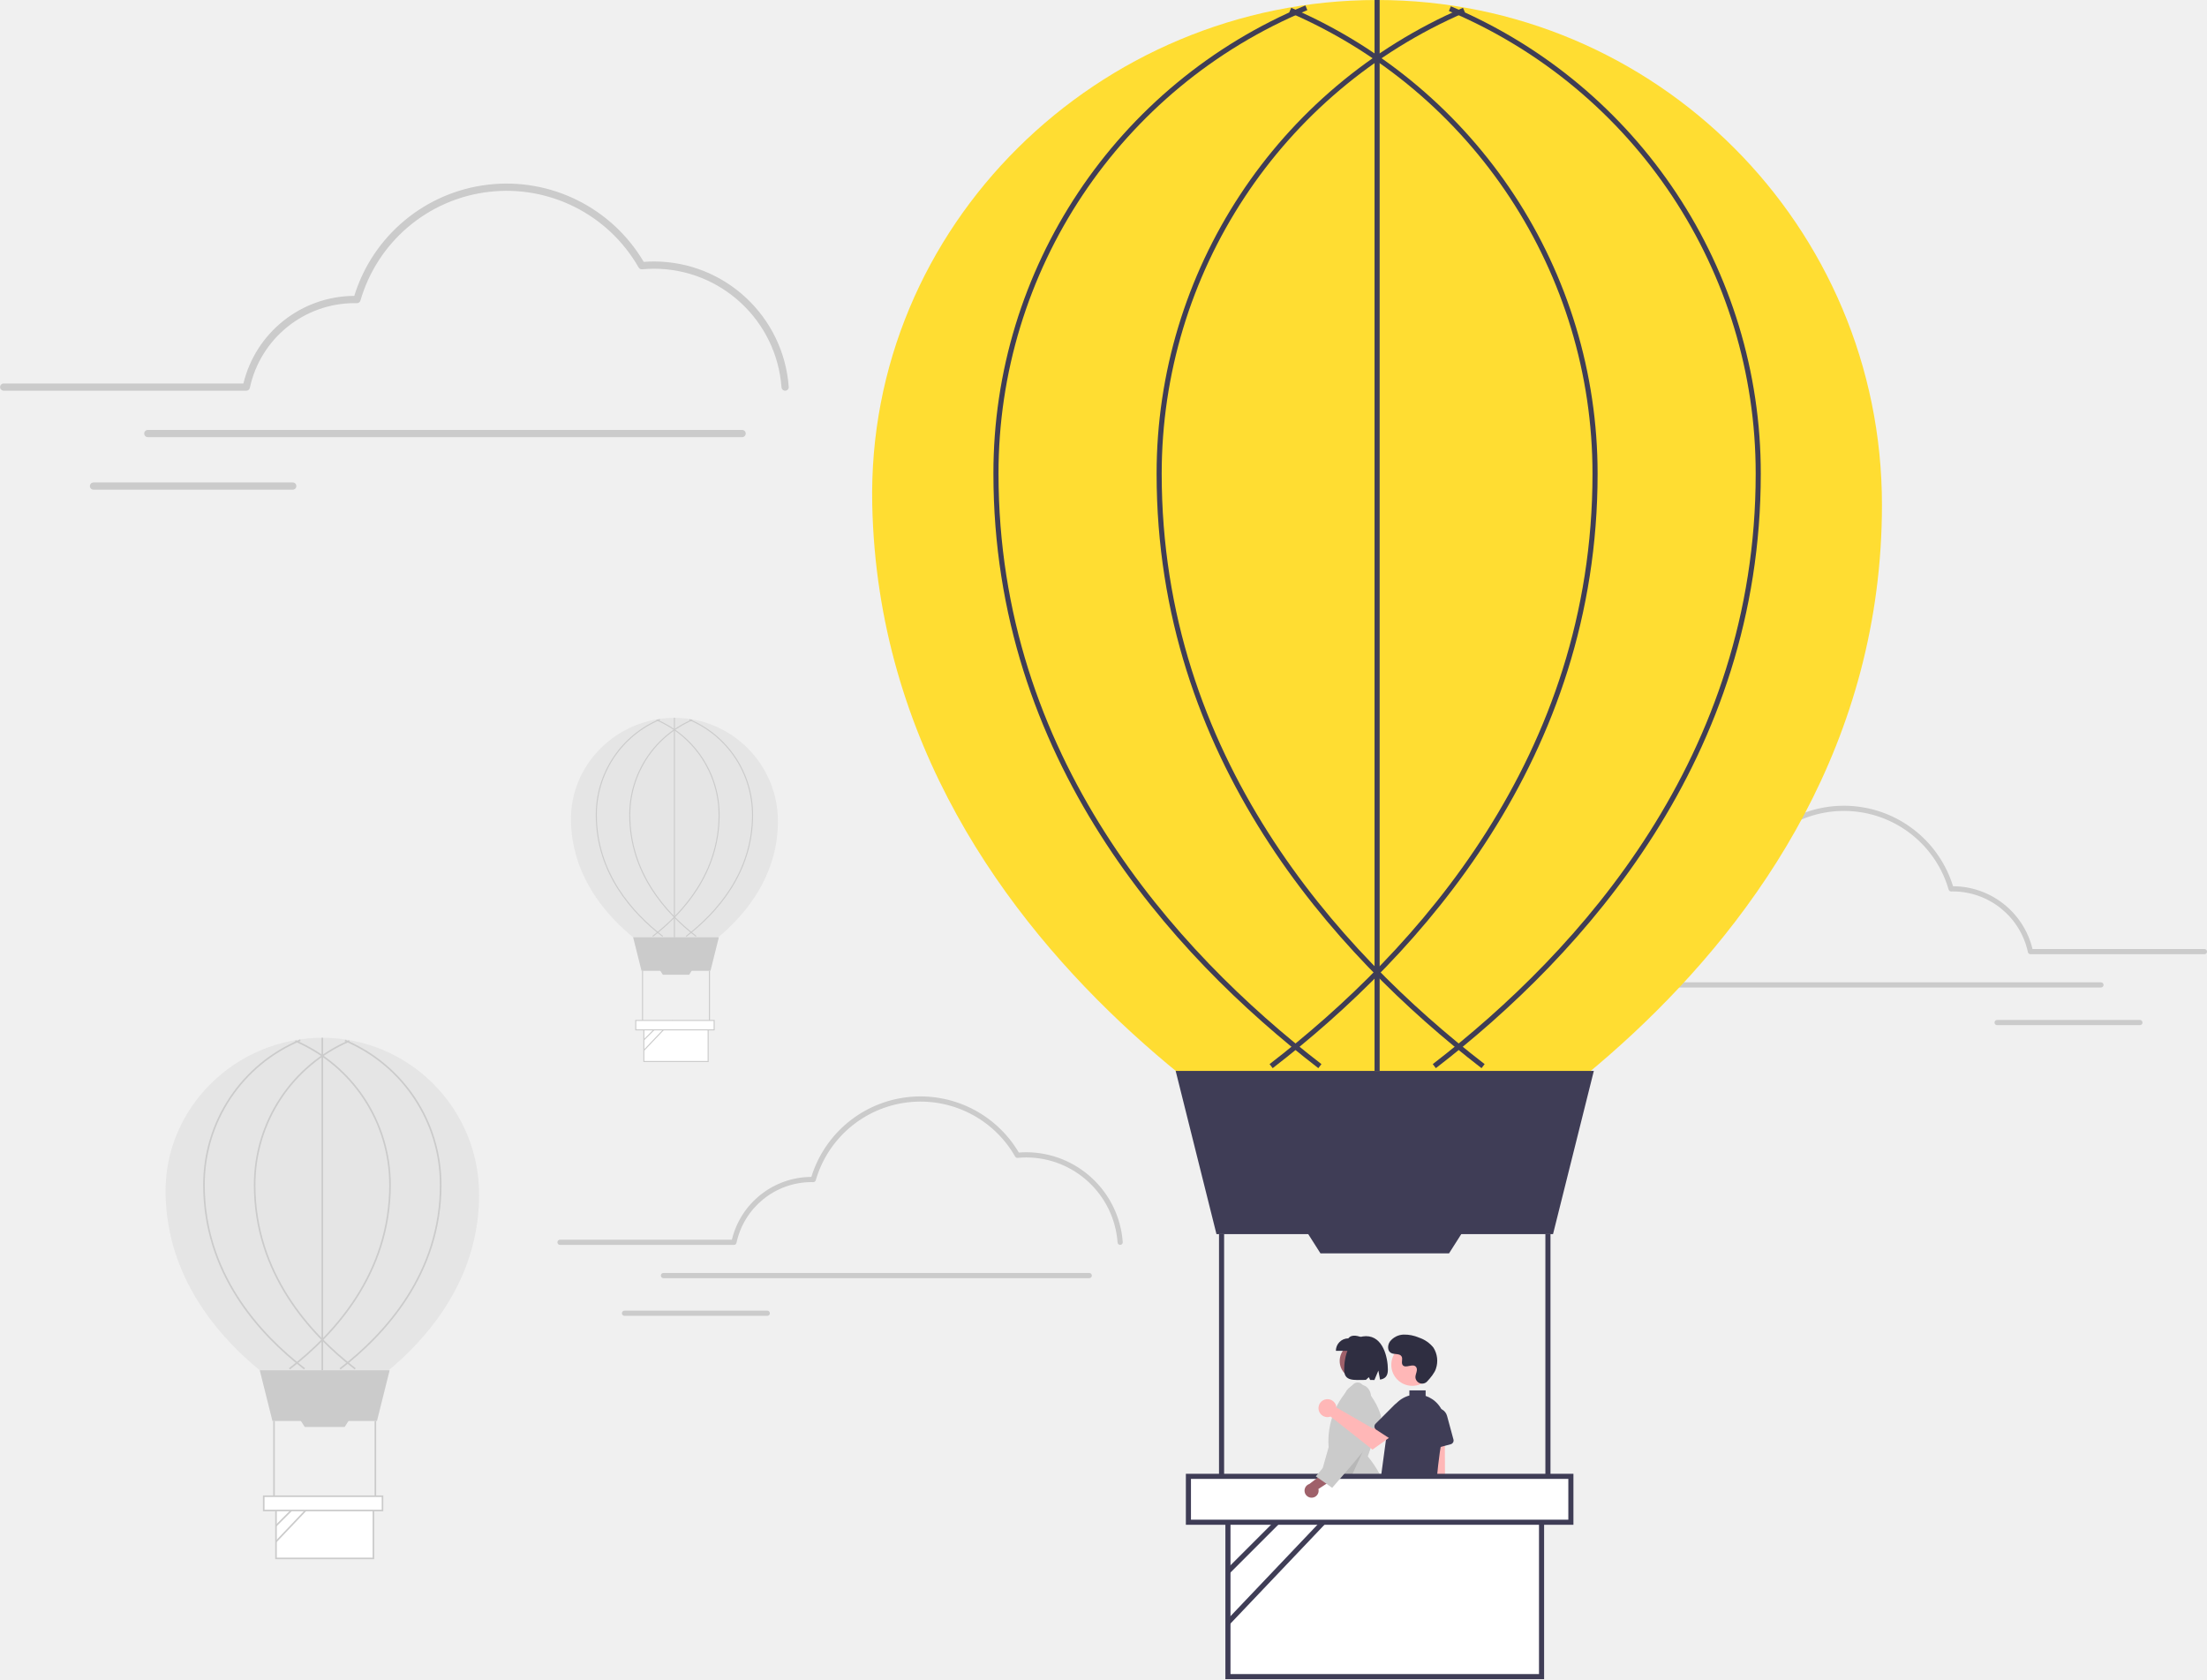
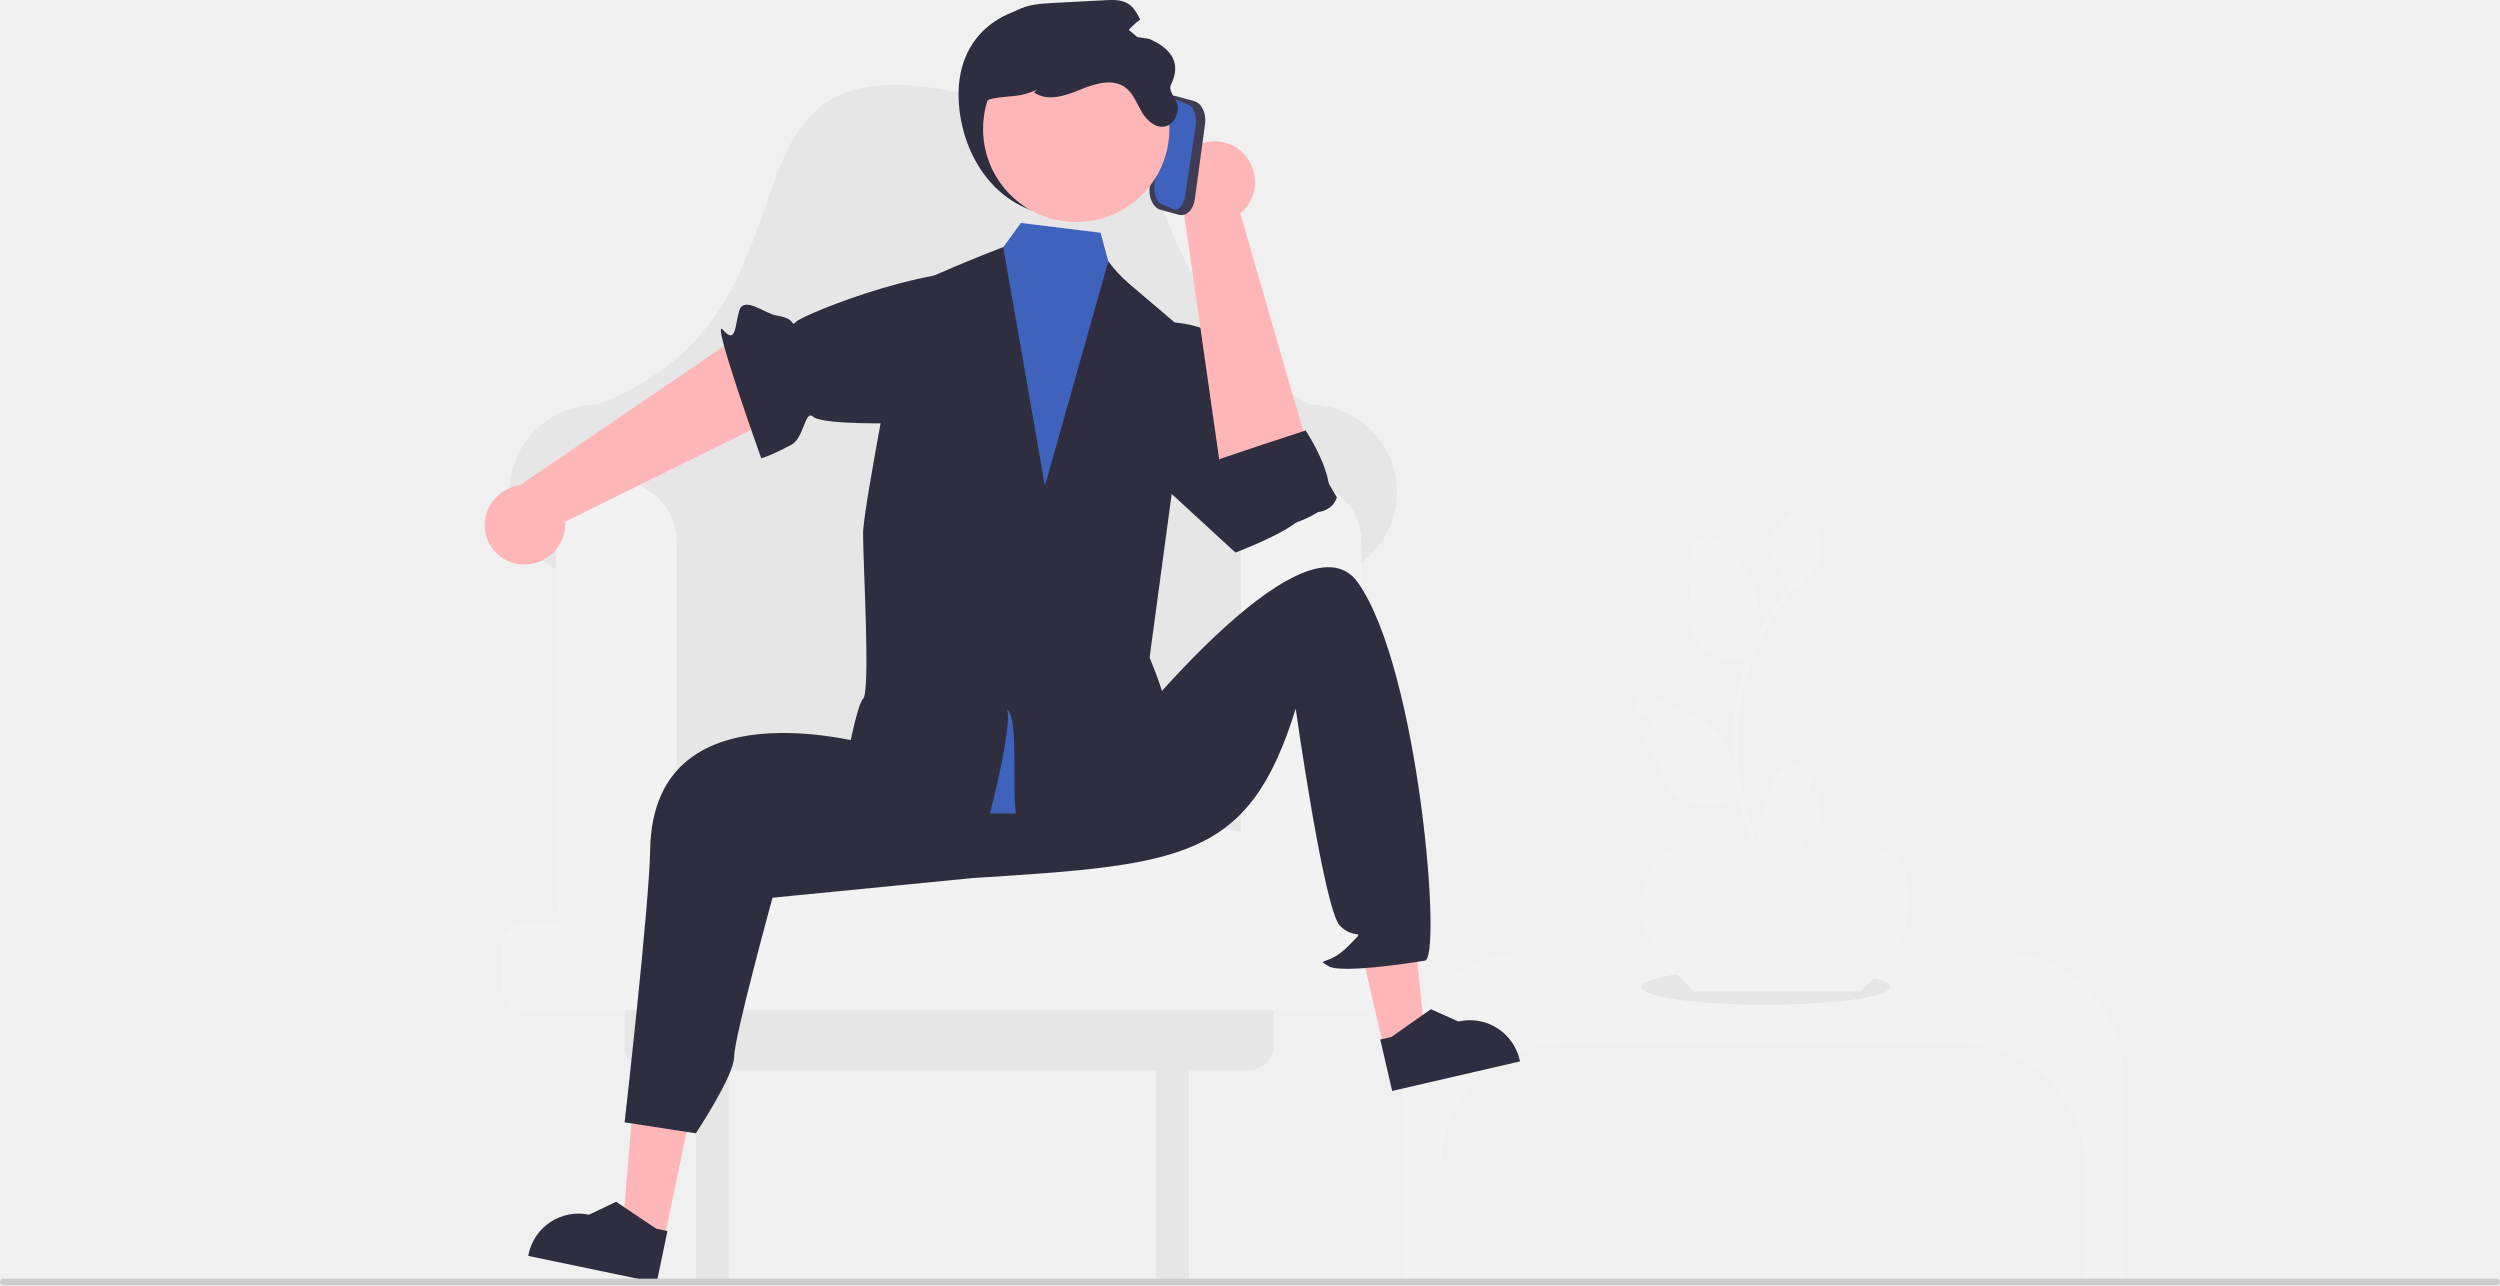
- <svg xmlns="http://www.w3.org/2000/svg" data-name="Layer 1" width="865.573" height="658.549" viewBox="0 0 865.573 658.549">
-   <path d="M475.131,273.96a1.421,1.421,0,0,1-1.416-1.321,50.211,50.211,0,0,0-49.941-46.526c-1.515,0-3.106.077-4.729.229A1.42,1.42,0,0,1,417.68,225.633a59.662,59.662,0,0,0-109.105,12.976,1.414,1.414,0,0,1-1.397,1.025l-.378-.011c-.197-.007-.393-.014-.591-.014a42.078,42.078,0,0,0-41.004,33.223,1.421,1.421,0,0,1-1.39,1.128H168.634a1.421,1.421,0,0,1,0-2.841H262.678a44.945,44.945,0,0,1,43.482-34.351,62.503,62.503,0,0,1,113.527-13.333c1.397-.109,2.768-.164,4.087-.164a53.062,53.062,0,0,1,52.775,49.169,1.421,1.421,0,0,1-1.318,1.517C475.198,273.959,475.164,273.96,475.131,273.96Z" transform="translate(-167.2136 -120.7253)" fill="#cbcbcb" />
-   <path d="M458.227,292.176H225.228a1.421,1.421,0,1,1,0-2.841H458.227a1.421,1.421,0,1,1,0,2.841Z" transform="translate(-167.2136 -120.7253)" fill="#cbcbcb" />
-   <path d="M282.057,312.777H203.917a1.421,1.421,0,1,1,0-2.841h78.14a1.421,1.421,0,0,1,0,2.841Z" transform="translate(-167.2136 -120.7253)" fill="#cbcbcb" />
-   <path d="M355.114,589.211c0,57.76-60.554,85.397-60.554,85.397s-61.176-27.638-62.418-85.397c-.73-33.95,27.528-61.486,61.486-61.486A61.486,61.486,0,0,1,355.114,589.211Z" transform="translate(-167.2136 -120.7253)" fill="#e5e5e5" />
-   <polygon points="147.842 557.299 106.851 557.299 101.882 537.425 152.81 537.425 147.842 557.299" fill="#cbcbcb" />
-   <rect x="108.248" y="591.288" width="38.196" height="19.905" fill="#fff" />
-   <path d="M313.968,732.228h-38.817v-20.526h38.817Zm-38.196-.621h37.575V712.323H275.772Z" transform="translate(-167.2136 -120.7253)" fill="#cbcbcb" />
-   <polygon points="135.176 559.643 119.517 559.643 117.72 556.819 136.973 556.819 135.176 559.643" fill="#cbcbcb" />
-   <rect x="107.161" y="557.299" width="0.621" height="30.432" fill="#cbcbcb" />
-   <rect x="146.91" y="557.299" width="0.621" height="30.432" fill="#cbcbcb" />
-   <path d="M300.785,657.814l-.379-.492c17.942-13.836,39.33-37.54,39.33-71.89a61.092,61.092,0,0,0-37.363-56.368l.242-.572a61.712,61.712,0,0,1,37.742,56.94C340.357,620.034,318.838,643.892,300.785,657.814Z" transform="translate(-167.2136 -120.7253)" fill="#cbcbcb" />
-   <path d="M280.911,657.814l-.379-.492c17.942-13.836,39.33-37.54,39.33-71.89A61.164,61.164,0,0,0,282.924,529.245l.246-.57A61.784,61.784,0,0,1,320.483,585.432C320.483,620.034,298.963,643.892,280.911,657.814Z" transform="translate(-167.2136 -120.7253)" fill="#cbcbcb" />
-   <path d="M306.345,657.814c-18.053-13.921-39.572-37.78-39.572-72.382a61.784,61.784,0,0,1,37.313-56.757l.246.57a61.164,61.164,0,0,0-36.938,56.186c0,34.35,21.388,58.054,39.33,71.89Z" transform="translate(-167.2136 -120.7253)" fill="#cbcbcb" />
-   <path d="M286.471,657.814c-18.053-13.921-39.572-37.779-39.572-72.382a61.669,61.669,0,0,1,37.995-57.046l.239.573a61.049,61.049,0,0,0-37.613,56.473c0,34.35,21.388,58.054,39.33,71.89Z" transform="translate(-167.2136 -120.7253)" fill="#cbcbcb" />
-   <rect x="126.104" y="407" width="0.621" height="130.425" fill="#cbcbcb" />
-   <line x1="108.248" y1="598.383" x2="119.637" y2="586.994" fill="#fff" />
-   <rect x="273.103" y="713.103" width="16.106" height="0.621" transform="translate(-589.3246 287.0362) rotate(-45)" fill="#cbcbcb" />
-   <line x1="108.248" y1="604.603" x2="125.18" y2="586.8" fill="#fff" />
-   <rect x="271.643" y="716.117" width="24.569" height="0.621" transform="translate(-598.1279 307.8066) rotate(-46.44446)" fill="#cbcbcb" />
-   <rect x="103.435" y="586.8" width="46.58" height="5.59" fill="#fff" />
-   <path d="M317.539,713.426H270.338v-6.211h47.201Zm-46.58-.621H316.918V707.836H270.959Z" transform="translate(-167.2136 -120.7253)" fill="#cbcbcb" />
-   <path d="M472.304,442.831c0,38.124-39.969,56.366-39.969,56.366s-40.379-18.242-41.198-56.366c-.482-22.408,18.17-40.583,40.583-40.583A40.583,40.583,0,0,1,472.304,442.831Z" transform="translate(-167.2136 -120.7253)" fill="#e5e5e5" />
-   <polygon points="278.65 380.726 251.594 380.726 248.315 367.608 281.93 367.608 278.65 380.726" fill="#cbcbcb" />
-   <rect x="252.517" y="403.16" width="25.211" height="13.138" fill="#fff" />
-   <path d="M445.146,537.228H419.525v-13.548H445.146Zm-25.211-.41h24.801V524.09h-24.801Z" transform="translate(-167.2136 -120.7253)" fill="#cbcbcb" />
-   <polygon points="270.29 382.273 259.954 382.273 258.768 380.409 271.476 380.409 270.29 382.273" fill="#cbcbcb" />
-   <rect x="251.799" y="380.726" width="0.41" height="20.087" fill="#cbcbcb" />
-   <rect x="278.035" y="380.726" width="0.41" height="20.087" fill="#cbcbcb" />
-   <path d="M436.445,488.111l-.25-.325c11.843-9.133,25.96-24.778,25.96-47.451a40.323,40.323,0,0,0-24.661-37.205l.16-.378a40.732,40.732,0,0,1,24.912,37.583C462.564,463.175,448.36,478.923,436.445,488.111Z" transform="translate(-167.2136 -120.7253)" fill="#cbcbcb" />
-   <path d="M423.327,488.112l-.25-.325c11.843-9.133,25.96-24.778,25.96-47.451a40.371,40.371,0,0,0-24.381-37.085l.163-.376a40.78,40.78,0,0,1,24.628,37.462C449.446,463.175,435.242,478.923,423.327,488.112Z" transform="translate(-167.2136 -120.7253)" fill="#cbcbcb" />
-   <path d="M440.115,488.111c-11.915-9.189-26.119-24.936-26.119-47.775A40.78,40.78,0,0,1,438.624,402.874l.163.376a40.371,40.371,0,0,0-24.381,37.086c0,22.672,14.117,38.318,25.96,47.451Z" transform="translate(-167.2136 -120.7253)" fill="#cbcbcb" />
-   <path d="M426.997,488.111c-11.916-9.189-26.119-24.936-26.119-47.775a40.704,40.704,0,0,1,25.078-37.653l.158.378a40.295,40.295,0,0,0-24.826,37.275c0,22.673,14.117,38.318,25.96,47.451Z" transform="translate(-167.2136 -120.7253)" fill="#cbcbcb" />
-   <rect x="264.302" y="281.522" width="0.41" height="86.086" fill="#cbcbcb" />
-   <line x1="252.517" y1="407.843" x2="260.034" y2="400.326" fill="#fff" />
-   <rect x="418.174" y="524.605" width="10.631" height="0.41" transform="translate(-414.2732 332.4398) rotate(-45)" fill="#cbcbcb" />
-   <line x1="252.517" y1="411.949" x2="263.692" y2="400.198" fill="#fff" />
-   <rect x="417.21" y="526.594" width="16.217" height="0.41" transform="translate(-416.7387 351.3098) rotate(-46.44446)" fill="#cbcbcb" />
-   <rect x="249.34" y="400.198" width="30.745" height="3.689" fill="#fff" />
-   <path d="M447.503,524.818h-31.155v-4.099h31.155Zm-30.745-.41h30.335v-3.279H416.758Z" transform="translate(-167.2136 -120.7253)" fill="#cbcbcb" />
-   <path d="M812.075,494.953a1.018,1.018,0,0,0,1.015-.947,35.991,35.991,0,0,1,35.797-33.349c1.086,0,2.226.055,3.39.164a1.018,1.018,0,0,0,.979-.508,42.765,42.765,0,0,1,78.205,9.301,1.014,1.014,0,0,0,1.001.735l.271-.008c.141-.005.282-.01.424-.01a30.161,30.161,0,0,1,29.391,23.814,1.018,1.018,0,0,0,.996.808h68.224a1.018,1.018,0,1,0,0-2.037H964.359a32.216,32.216,0,0,0-31.168-24.622,44.801,44.801,0,0,0-81.375-9.557c-1.002-.078-1.984-.117-2.929-.117a38.034,38.034,0,0,0-37.829,35.243,1.018,1.018,0,0,0,.945,1.087C812.027,494.952,812.051,494.953,812.075,494.953Z" transform="translate(-167.2136 -120.7253)" fill="#cbcbcb" />
-   <path d="M824.192,508.01H991.202a1.018,1.018,0,1,0,0-2.037H824.192a1.018,1.018,0,0,0,0,2.037Z" transform="translate(-167.2136 -120.7253)" fill="#cbcbcb" />
-   <path d="M950.468,522.777h56.01a1.018,1.018,0,0,0,0-2.037H950.468a1.018,1.018,0,1,0,0,2.037Z" transform="translate(-167.2136 -120.7253)" fill="#cbcbcb" />
-   <polygon points="522.992 647.768 519.639 647.768 518.044 634.839 522.992 634.839 522.992 647.768" fill="#9f616a" />
-   <path d="M691.06,771.743H680.251v-.137a4.212,4.212,0,0,1,4.207-4.207h6.602Z" transform="translate(-167.2136 -120.7253)" fill="#2f2e41" />
-   <polygon points="566.219 641.416 563.345 643.143 555.319 632.881 559.56 630.333 566.219 641.416" fill="#9f616a" />
-   <path d="M726.574,770.053l-.07-.117a4.212,4.212,0,0,1,1.439-5.773l5.659-3.4,2.237,3.723Z" transform="translate(-167.2136 -120.7253)" fill="#2f2e41" />
-   <path d="M691.077,765.825l-.058-0a45.014,45.014,0,0,1-4.88-.281c-.618-.061-1.288-.127-2.095-.193l-.028-.005c-.551-.164-.566-5.329-.333-23.011.12-9.056.255-19.321.094-25.858l-.002-.064.049-.042a24.575,24.575,0,0,1,21.623-5.49l.059.012.031.052c3.295,5.574,8.269,13.604,13.079,21.369,11.043,17.825,14.201,23.068,13.855,23.463l-.042.032c-.754.377-1.32.667-1.802.914a59.406,59.406,0,0,1-5.863,2.645l-.089.036-.065-.071c-11.205-12.278-20.529-25.993-26.297-38.672-.674,4.328-1.492,9.981-2.356,15.952-2.485,17.173-4.165,28.481-4.841,29.169Z" transform="translate(-167.2136 -120.7253)" fill="#2f2e41" />
-   <path d="M694.096,717.798a58.692,58.692,0,0,1,19.626,3.286,44.673,44.673,0,0,0-10.015-29.125l-.049-.059.025-.073c1.76-5.086,3.579-10.342,5.205-15.573l-.025-.088c-1.14-4.053-3.587-8.149-7.481-12.522a2.396,2.396,0,0,0-3.271-.166,30.476,30.476,0,0,0-9.821,24.81l.003.026-.008.025c-3.049,10.33-4.156,15.635-5.132,20.316-.712,3.415-1.329,6.372-2.567,10.596A63.622,63.622,0,0,1,694.096,717.798Z" transform="translate(-167.2136 -120.7253)" fill="#cbcbcb" />
-   <polygon points="536.719 564.419 526.8 586.013 521.133 580.277 536.719 564.419" opacity="0.1" />
-   <circle cx="532.478" cy="533.759" r="7.057" fill="#9f616a" />
-   <path d="M691.135,650.498h11.206V645.614c-2.459-.977-4.866-1.808-6.321,0a4.884,4.884,0,0,0-4.884,4.884Z" transform="translate(-167.2136 -120.7253)" fill="#2f2e41" />
-   <path d="M702.961,644.752c6.699,0,8.574,8.397,8.574,13.134,0,2.642-1.195,3.587-3.072,3.906l-.663-3.536-1.553,3.688c-.527.003-1.081-.008-1.656-.018l-.527-1.084-1.174,1.065c-4.702.007-8.503.692-8.503-4.021C694.387,653.149,696.032,644.752,702.961,644.752Z" transform="translate(-167.2136 -120.7253)" fill="#2f2e41" />
-   <path d="M905.304,318.725c0,186-195,275-195,275s-197-89-201-275c-2.351-109.327,88.648-198,198-198S905.304,209.373,905.304,318.725Z" transform="translate(-167.2136 -120.7253)" fill="#ffdd32" />
-   <polygon points="547.274 646.307 543.163 646.307 541.208 630.453 547.274 630.453 547.274 646.307" fill="#ffb7b7" />
-   <path d="M540.227,645.132h7.927a0,0,0,0,1,0,0v4.991a0,0,0,0,1,0,0h-12.918a0,0,0,0,1,0,0v0A4.991,4.991,0,0,1,540.227,645.132Z" fill="#2f2e41" />
-   <polygon points="562.696 646.307 558.586 646.307 556.63 630.453 562.697 630.453 562.696 646.307" fill="#ffb7b7" />
-   <path d="M555.65,645.132h7.927a0,0,0,0,1,0,0v4.991a0,0,0,0,1,0,0h-12.918a0,0,0,0,1,0,0v0A4.991,4.991,0,0,1,555.65,645.132Z" fill="#2f2e41" />
-   <path d="M729.407,719.814a3.602,3.602,0,0,1-.691-5.479l-2.706-38.407,7.796.756.214,37.612a3.621,3.621,0,0,1-4.612,5.518Z" transform="translate(-167.2136 -120.7253)" fill="#ffb7b7" />
-   <path d="M714.293,759.045l-4.525-.216a1.508,1.508,0,0,1-1.437-1.496l-.316-45.783a1.509,1.509,0,0,1,1.725-1.504l18.102,2.628a1.5,1.5,0,0,1,1.292,1.482l2.328,42.422a1.509,1.509,0,0,1-1.509,1.52h-4.878a1.502,1.502,0,0,1-1.49-1.274s-3.685-31.821-4.191-31.802c-.509.009-3.533,32.695-3.533,32.695a1.514,1.514,0,0,1-1.498,1.33Q714.329,759.047,714.293,759.045Z" transform="translate(-167.2136 -120.7253)" fill="#2f2e41" />
-   <path d="M727.774,688.833a1.503,1.503,0,0,1-.623-1.14l-.571-10.352a4.157,4.157,0,0,1,8.162-1.317l2.509,9.255a1.51,1.51,0,0,1-1.061,1.851l-7.138,1.935A1.503,1.503,0,0,1,727.774,688.833Z" transform="translate(-167.2136 -120.7253)" fill="#3f3d56" />
-   <circle cx="553.893" cy="535.271" r="8.234" fill="#ffb7b7" />
-   <path d="M726.934,662.511a2.66,2.66,0,0,1-4.589-1.478,2.701,2.701,0,0,1,.003-.522c.103-.99.675-1.889.538-2.935a1.539,1.539,0,0,0-.282-.72c-1.224-1.639-4.098.733-5.253-.751-.708-.91.124-2.343-.419-3.36-.717-1.342-2.843-.68-4.175-1.415-1.483-.818-1.394-3.093-.418-4.477a7.042,7.042,0,0,1,5.339-2.718,14.32,14.32,0,0,1,6.032,1.177,12.055,12.055,0,0,1,5.7,3.952,9.648,9.648,0,0,1,.975,8.215C729.887,659.143,728.188,661.175,726.934,662.511Z" transform="translate(-167.2136 -120.7253)" fill="#2f2e41" />
-   <path d="M729.326,669.731q-.215-.154-.438-.303a10.849,10.849,0,0,0-2.547-1.249v-2.164h-6.37v2.007a11.171,11.171,0,0,0-8.101,9.282L707.533,709.508a1.501,1.501,0,0,0,.312,1.14,1.482,1.482,0,0,0,1.024.561,22.773,22.773,0,0,1,8.609,2.949,12.782,12.782,0,0,0,6.271,1.601,15.117,15.117,0,0,0,5.105-.909,1.497,1.497,0,0,0,.978-1.343c.156-3.466,1.07-21.304,3.729-32.185A11.123,11.123,0,0,0,729.326,669.731Z" transform="translate(-167.2136 -120.7253)" fill="#3f3d56" />
-   <polygon points="609.091 484 477.091 484 461.091 420 625.091 420 609.091 484" fill="#3f3d56" />
-   <rect x="481.591" y="593.451" width="123" height="64.099" fill="#fff" />
-   <path d="M772.804,779.275h-125V713.176h125Zm-123-2h121V715.176h-121Z" transform="translate(-167.2136 -120.7253)" fill="#3f3d56" />
-   <polygon points="568.304 491.547 517.878 491.547 512.091 482.453 574.091 482.453 568.304 491.547" fill="#3f3d56" />
-   <rect x="478.091" y="484" width="2" height="98" fill="#3f3d56" />
-   <rect x="606.091" y="484" width="2" height="98" fill="#3f3d56" />
-   <path d="M730.352,539.641l-1.221-1.584C786.909,493.501,855.783,417.169,855.783,306.554A196.73,196.73,0,0,0,735.464,125.035l.779-1.842A198.726,198.726,0,0,1,857.783,306.554C857.783,417.982,788.485,494.811,730.352,539.641Z" transform="translate(-167.2136 -120.7253)" fill="#3f3d56" />
-   <path d="M666.351,539.642l-1.221-1.584C722.908,493.502,791.783,417.17,791.783,306.554a196.962,196.962,0,0,0-118.949-180.934l.793-1.836A198.961,198.961,0,0,1,793.783,306.554C793.783,417.982,724.485,494.812,666.351,539.642Z" transform="translate(-167.2136 -120.7253)" fill="#3f3d56" />
-   <path d="M748.257,539.641C690.124,494.811,620.826,417.982,620.826,306.554a198.96,198.96,0,0,1,120.158-182.77l.793,1.836A196.962,196.962,0,0,0,622.826,306.554c0,110.615,68.874,186.947,126.653,231.503Z" transform="translate(-167.2136 -120.7253)" fill="#3f3d56" />
-   <path d="M684.257,539.641C626.124,494.811,556.826,417.983,556.826,306.554a198.588,198.588,0,0,1,122.352-183.702l.771,1.846A196.593,196.593,0,0,0,558.826,306.554c0,110.616,68.875,186.948,126.653,231.503Z" transform="translate(-167.2136 -120.7253)" fill="#3f3d56" />
-   <rect x="539.091" width="2" height="420" fill="#3f3d56" />
-   <line x1="481.591" y1="616.299" x2="518.265" y2="579.625" fill="#fff" />
-   <rect x="641.209" y="717.688" width="51.865" height="2" transform="translate(-480.0012 561.5136) rotate(-45)" fill="#3f3d56" />
-   <line x1="481.591" y1="636.331" x2="536.114" y2="579" fill="#fff" />
-   <rect x="636.507" y="727.391" width="79.118" height="2" transform="translate(-484.8654 595.7121) rotate(-46.44446)" fill="#3f3d56" />
-   <rect x="466.091" y="579" width="150" height="18" fill="#fff" />
-   <path d="M784.304,718.725h-152v-20h152Zm-150-2h148v-16h-148Z" transform="translate(-167.2136 -120.7253)" fill="#3f3d56" />
-   <path d="M681.819,708.097a2.749,2.749,0,0,0,2.476-3.412l8.173-5.355-4.661-2.014-7.046,5.394a2.764,2.764,0,0,0,1.059,5.387Z" transform="translate(-167.2136 -120.7253)" fill="#9f616a" />
-   <path d="M689.683,704.24l-.103-.073c-1.945-1.432-4.104-2.912-6.193-4.344l-.125-.086.099-.116c4.457-5.215,8.919-10.662,13.235-15.931l-.008-.019.041-.021.017-.021.009.008.026-.013-.118.009-1.33-10.432a6.687,6.687,0,0,1,.143-7.165,5.675,5.675,0,0,1,7.384-1.686,4.845,4.845,0,0,1,2.128,3.618,4.37,4.37,0,0,1-1.158,3.578,150.475,150.475,0,0,1,.608,15.228l0.0.048-.03.039c-4.601,5.845-9.655,11.659-14.542,17.282Z" transform="translate(-167.2136 -120.7253)" fill="#cbcbcb" />
-   <path d="M691.267,672.174a3.528,3.528,0,0,1,.08.55L705.749,681.033l3.501-2.015,3.732,4.886-7.489,5.338-16.431-12.962a3.519,3.519,0,1,1,2.205-4.104Z" transform="translate(-167.2136 -120.7253)" fill="#ffb7b7" />
-   <path d="M706.263,680.326a1.503,1.503,0,0,1,.434-1.225l7.33-7.332a4.157,4.157,0,0,1,6.426,5.202l-5.22,8.044a1.51,1.51,0,0,1-2.087.444l-6.204-4.026A1.503,1.503,0,0,1,706.263,680.326Z" transform="translate(-167.2136 -120.7253)" fill="#3f3d56" />
-   <path d="M606.534,608.953a1.018,1.018,0,0,1-1.015-.947,35.991,35.991,0,0,0-35.797-33.349c-1.086,0-2.226.055-3.39.164a1.018,1.018,0,0,1-.979-.508,42.765,42.765,0,0,0-78.205,9.301,1.014,1.014,0,0,1-1.001.735l-.271-.008c-.141-.005-.282-.01-.424-.01a30.161,30.161,0,0,0-29.391,23.814,1.018,1.018,0,0,1-.996.808H386.841a1.018,1.018,0,1,1,0-2.037h67.409a32.216,32.216,0,0,1,31.168-24.622,44.801,44.801,0,0,1,81.375-9.557c1.002-.078,1.984-.117,2.929-.117a38.034,38.034,0,0,1,37.829,35.243,1.018,1.018,0,0,1-.945,1.087C606.582,608.952,606.558,608.953,606.534,608.953Z" transform="translate(-167.2136 -120.7253)" fill="#cbcbcb" />
-   <path d="M594.417,622.01H427.407a1.018,1.018,0,1,1,0-2.037H594.417a1.018,1.018,0,1,1,0,2.037Z" transform="translate(-167.2136 -120.7253)" fill="#cbcbcb" />
-   <path d="M468.141,636.777H412.131a1.018,1.018,0,1,1,0-2.037h56.01a1.018,1.018,0,1,1,0,2.037Z" transform="translate(-167.2136 -120.7253)" fill="#cbcbcb" />
+ <svg xmlns="http://www.w3.org/2000/svg" data-name="Layer 1" width="912.67" height="469.17" viewBox="0 0 912.67 469.17">
+   <path d="M807.073,505.272a2.807,2.807,0,0,1-2.035-4.866l.192-.765q-.038-.092-.076-.184a7.539,7.539,0,0,0-13.907.052c-2.275,5.478-5.17,10.966-5.883,16.758a22.304,22.304,0,0,0,.392,7.671,89.42,89.42,0,0,1-8.134-37.139,86.309,86.309,0,0,1,.535-9.628q.444-3.931,1.231-7.807a90.455,90.455,0,0,1,17.938-38.337,24.073,24.073,0,0,0,10.012-10.387,18.363,18.363,0,0,0,1.67-5.018c-.487.064-1.838-7.359-1.47-7.815-.679-1.031-1.895-1.543-2.637-2.549-3.689-5.002-8.773-4.129-11.426,2.669-5.669,2.861-5.724,7.606-2.245,12.169,2.213,2.903,2.517,6.832,4.459,9.94-.2.256-.408.503-.607.759a91.039,91.039,0,0,0-9.502,15.054,37.846,37.846,0,0,0-2.259-17.579c-2.163-5.217-6.216-9.611-9.786-14.122-4.288-5.418-13.08-3.053-13.836,3.814q-.011.1-.021.199.795.449,1.557.952a3.808,3.808,0,0,1-1.535,6.93l-.078.012a37.89,37.89,0,0,0,.999,5.665c-4.58,17.71,5.307,24.16,19.424,24.45.312.16.615.32.927.471a92.924,92.924,0,0,0-5.002,23.539,88.135,88.135,0,0,0,.064,14.231l-.024-.168a23.289,23.289,0,0,0-7.95-13.448c-6.118-5.026-14.762-6.877-21.363-10.916a4.371,4.371,0,0,0-6.694,4.252q.013.088.027.176a25.578,25.578,0,0,1,2.868,1.382q.795.449,1.557.952a3.808,3.808,0,0,1-1.535,6.93l-.078.012c-.056.008-.104.016-.16.024a37.923,37.923,0,0,0,6.975,10.923c2.863,15.46,15.162,16.927,28.318,12.425h.008a92.897,92.897,0,0,0,6.24,18.218h22.293c.08-.248.152-.503.224-.751a25.329,25.329,0,0,1-6.169-.367c1.654-2.03,3.308-4.075,4.962-6.105a1.386,1.386,0,0,0,.104-.12c.839-1.039,1.686-2.069,2.525-3.108l0-.001a37.102,37.102,0,0,0-1.087-9.451Z" transform="translate(-143.3248 -215.2421)" fill="#f2f2f2" />
+   <path d="M873.837,563.039h-173.748a44.626,44.626,0,0,0-44.626,44.626v74.374h14V640.999a44.626,44.626,0,0,1,44.626-44.626H859.837a44.626,44.626,0,0,1,44.626,44.626v41.039h14v-74.374A44.626,44.626,0,0,0,873.837,563.039Z" transform="translate(-143.3248 -215.2421)" fill="#f2f2f2" />
+   <ellipse cx="644.638" cy="360.297" rx="45.5" ry="6.5" fill="#e6e6e6" />
+   <path d="M822.36,577.169H761.755c-14.961-14.338-25.658-28.156-17.094-39.626a12.432,12.432,0,0,1,12.432-12.432h69.928a12.432,12.432,0,0,1,12.432,12.432C842.714,550.612,836.889,563.823,822.36,577.169Z" transform="translate(-143.3248 -215.2421)" fill="#f2f2f2" />
+   <path d="M621.42,362.973c-72.308-41.02-44.641-146.65-124.071-113-103.142-24.562-44.515,78.033-136.071,113a31.929,31.929,0,0,0-31.929,31.929v0a31.929,31.929,0,0,0,33.051,31.909l11.949-.42v100.583h234V426.39l11.949.42a31.929,31.929,0,0,0,33.051-31.909v-0A31.929,31.929,0,0,0,621.42,362.973Z" transform="translate(-143.3248 -215.2421)" fill="#e6e6e6" />
+   <path d="M599.097,573.973H380.601a9.252,9.252,0,0,0-9.252,9.252v13.496a9.252,9.252,0,0,0,9.252,9.252h16.748v78h12v-78h156v78h12v-78h21.748a9.252,9.252,0,0,0,9.252-9.252v-13.496A9.252,9.252,0,0,0,599.097,573.973Z" transform="translate(-143.3248 -215.2421)" fill="#e6e6e6" />
+   <path d="M644.097,551.973h-6.699a21.89,21.89,0,0,0,2.95-11V412.973a22,22,0,0,0-44,0V518.767c-164.694-23.133-57.365-22.899-206,.736V412.973a22,22,0,0,0-44,0V540.973a21.89,21.89,0,0,0,2.95,11H335.601a9.252,9.252,0,0,0-9.252,9.252v13.496a9.252,9.252,0,0,0,9.252,9.252h308.496a9.252,9.252,0,0,0,9.252-9.252v-13.496A9.252,9.252,0,0,0,644.097,551.973Z" transform="translate(-143.3248 -215.2421)" fill="#f2f2f2" />
+   <path d="M333.397,421.248a14.981,14.981,0,0,0,16.237-13.152,14.373,14.373,0,0,0,.047-2.375l91.611-45.325-22.255-26.594-85.958,58.614a14.94,14.94,0,0,0-12.749,13.043,14.297,14.297,0,0,0,12.676,15.752Q333.201,421.232,333.397,421.248Z" transform="translate(-143.3248 -215.2421)" fill="#ffb6b6" />
+   <path d="M534.703,338.994s8.897-17.652-18.882-24.058-79.065,15.164-81.674,17.627.78-.883-7.473-2.166c-3.963-.616-11.873-7.321-13.497-1.679s-1.175,12.417-5.929,6.933,13.977,46.893,13.977,46.893,2.418-.388,10.986-4.931c4.812-2.551,4.863-13.145,8.083-10.182s31.845,2.46,33.454,2.07,8.822-13.671,8.822-13.671Z" transform="translate(-143.3248 -215.2421)" fill="#2f2e41" />
+   <polygon points="242.511 452.241 227.26 449.061 232.263 388.722 254.773 393.414 242.511 452.241" fill="#ffb6b6" />
+   <path d="M383.057,683.505l-46.9-9.775.124-.593a18.648,18.648,0,0,1,22.059-14.451l.001 0,9.921-4.714,14.63,9.831,4.094.853Z" transform="translate(-143.3248 -215.2421)" fill="#2f2e41" />
+   <polygon points="505.105 382.304 520.285 378.798 513.985 318.58 491.582 323.754 505.105 382.304" fill="#ffb6b6" />
+   <path d="M651.552,613.505l46.679-10.781-.136-.59a18.648,18.648,0,0,0-22.364-13.973l-.001 0-10.02-4.5-14.415,10.143-4.075.941Z" transform="translate(-143.3248 -215.2421)" fill="#2f2e41" />
+   <path d="M469.349,458.973l-2.618,29.616s-85.018-27.304-86.053,36.922c-.33,20.461-9.33,99.461-9.33,99.461l26,4s14-21,14-28,14-58,14-58l72.967-7.177c77.033-4.823,101.033-6.823,118.033-61.823,0,0,10.364,73.587,16.182,79.293s10.124.034,2.971,7.37-12.153,4.337-7.153,7.337,35-2,35-2c6.7.751-1.892-106.474-24.345-138.118-20.036-28.237-89.165,60.496-89.165,60.496Z" transform="translate(-143.3248 -215.2421)" fill="#2f2e41" />
+   <path d="M559.433,332.991s25.987-2.95,31.522,9.504,19.485,38.387,19.485,38.387-7.154,3.047.152-4.87c3.274-3.548-2.768-1.384,1.384-2.768s5.535,0,5.535,0l13.838,23.524s-1.113,5.361-8.303,5.535,4.151-6.919-5.535,2.768c-5.002,5.002-23.162,11.901-23.162,11.901L547.927,374.311Z" transform="translate(-143.3248 -215.2421)" fill="#2f2e41" />
+   <path d="M477.484,320.354l26.265-6.806,12.26-16.91,29.117,3.579,6.198,23.065,20.729,12.032s-11.457,121.181-8.732,127.835-3.888,12.22-12.233,20.798,6.934-.993,8.871,8.345,16.053,19.221,0,19.123-104.352,4.359-101.585-6.711-5.842-14.1-1.669-21.041,6.982-3.062,5.577-13.304-.021-17.161-.021-22.696,4.637-55.834,4.637-55.834Z" transform="translate(-143.3248 -215.2421)" fill="#3f62bd" />
+   <path d="M571.846,511.624c5.009,8.939-23.206,11.569-53.774,10.365a20.273,20.273,0,0,0-2.892-6.338c-3.376-4.899.706-38.04-4.221-41.389,2.228,5.397-6.781,41.265-8.663,46.786-27.648-2.214-52.847-7.237-52.543-13.215.083-1.744,5.853-34.955,8.649-37.473,2.781-2.519-.028-50.066,0-60.264.014-10.212,15.194-85.283,15.194-88.051s35.979-16.606,35.979-16.606l15.222,87.179,23.137-81.976a48.923,48.923,0,0,0,7.791,8.344c4.636,3.861,23.04,19.664,23.04,19.664L563.003,455.276s7.459,17.602,7.071,24.59a49.014,49.014,0,0,1-3.224,16.204C564.608,502.643,564.844,499.114,571.846,511.624Z" transform="translate(-143.3248 -215.2421)" fill="#2f2e41" />
+   <path d="M596.603,270.641a14.981,14.981,0,0,1,1.246,20.858,14.372,14.372,0,0,1-1.722,1.637l28.346,98.201-34.645,1.513L575.105,289.857a14.94,14.94,0,0,1,1.027-18.21,14.297,14.297,0,0,1,20.179-1.27Q596.459,270.507,596.603,270.641Z" transform="translate(-143.3248 -215.2421)" fill="#ffb6b6" />
+   <path d="M584.373,384.471c1.106-.881,35.584-12.075,35.584-12.075s14.643,21.785,5.794,28.835-28.178,8.887-28.178,8.887-8.122-4.57-7.931-9.955S584.373,384.471,584.373,384.471Z" transform="translate(-143.3248 -215.2421)" fill="#2f2e41" />
+   <path d="M563.039,283.531l3.748-27.6c.52-3.827,3.134-6.34,5.828-5.602L579.315,252.165c2.694.738,4.463,4.453,3.943,8.28l-3.748,27.6c-.52,3.827-3.134,6.34-5.828,5.602l-6.7-1.836C564.288,291.073,562.519,287.358,563.039,283.531Z" transform="translate(-143.3248 -215.2421)" fill="#3f3d56" />
+   <path d="M564.896,281.928l3.82-25.247c.53-3.501,2.436-5.723,4.249-4.953l4.509,1.914c1.813.77,2.857,4.244,2.328,7.745l-3.82,25.247c-.53,3.501-2.436,5.723-4.249,4.953l-4.509-1.915C565.411,288.903,564.367,285.429,564.896,281.928Z" transform="translate(-143.3248 -215.2421)" fill="#3f62bd" />
+   <path d="M493.634,255.704c2.605,21.017,17.168,38.346,38.346,38.346a38.346,38.346,0,0,0,38.346-38.346c0-21.178-17.259-36.388-38.346-38.346C509.605,215.281,490.289,228.721,493.634,255.704Z" transform="translate(-143.3248 -215.2421)" fill="#2f2e41" />
+   <circle cx="392.894" cy="47.081" r="34.003" fill="#ffb6b6" />
+   <path d="M501.008,266.028c1.077,7.389,7.374,17.698,5.899,17.698s-11.961-30.46-1.475-32.446c7.606-1.441,9.306-.177,16.415-3.259l-1.003.944c4.705,3.422,11.253,1.313,16.621-.914,5.383-2.212,11.917-4.321,16.636-.914,2.964,2.139,4.218,5.855,6.062,9.011,1.844,3.171,5.25,6.165,8.761,5.191,2.817-.782,4.439-3.938,4.425-6.858s-3.817-5.698-2.537-8.318c3.795-7.764.382-13.056-7.89-16.71q-4.513-.686-9.026-1.401a25.601,25.601,0,0,1,5.663-5.693c-1.121-2.286-2.404-4.587-4.572-5.855-2.404-1.431-5.383-1.327-8.171-1.18q-9.336.487-18.657.973c-4.601.236-9.365.516-13.48,2.625-5.132,2.64-8.495,7.787-10.943,13.023C498.25,243.713,499.12,253.182,501.008,266.028Z" transform="translate(-143.3248 -215.2421)" fill="#2f2e41" />
+   <path d="M143.325,683.222a1.186,1.186,0,0,0,1.19,1.19h910.29a1.19,1.19,0,1,0,0-2.38h-910.29A1.187,1.187,0,0,0,143.325,683.222Z" transform="translate(-143.3248 -215.2421)" fill="#ccc" />
</svg>
